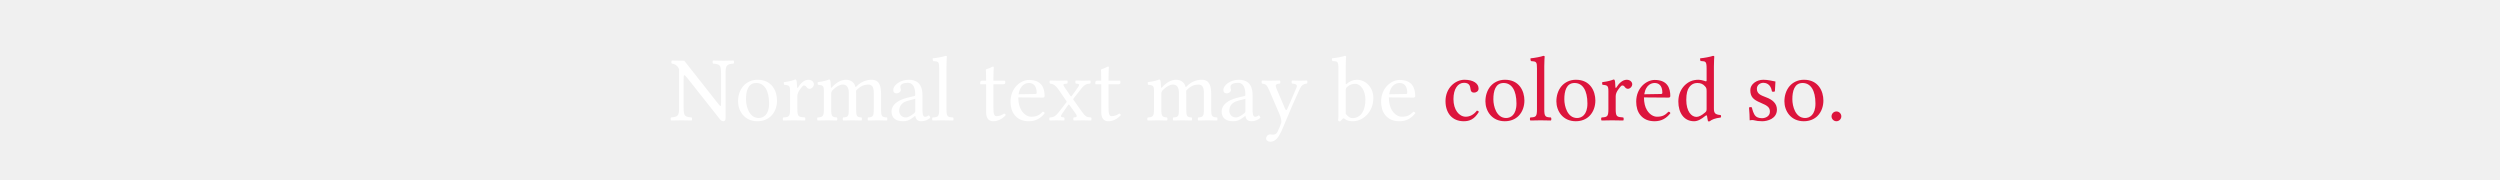
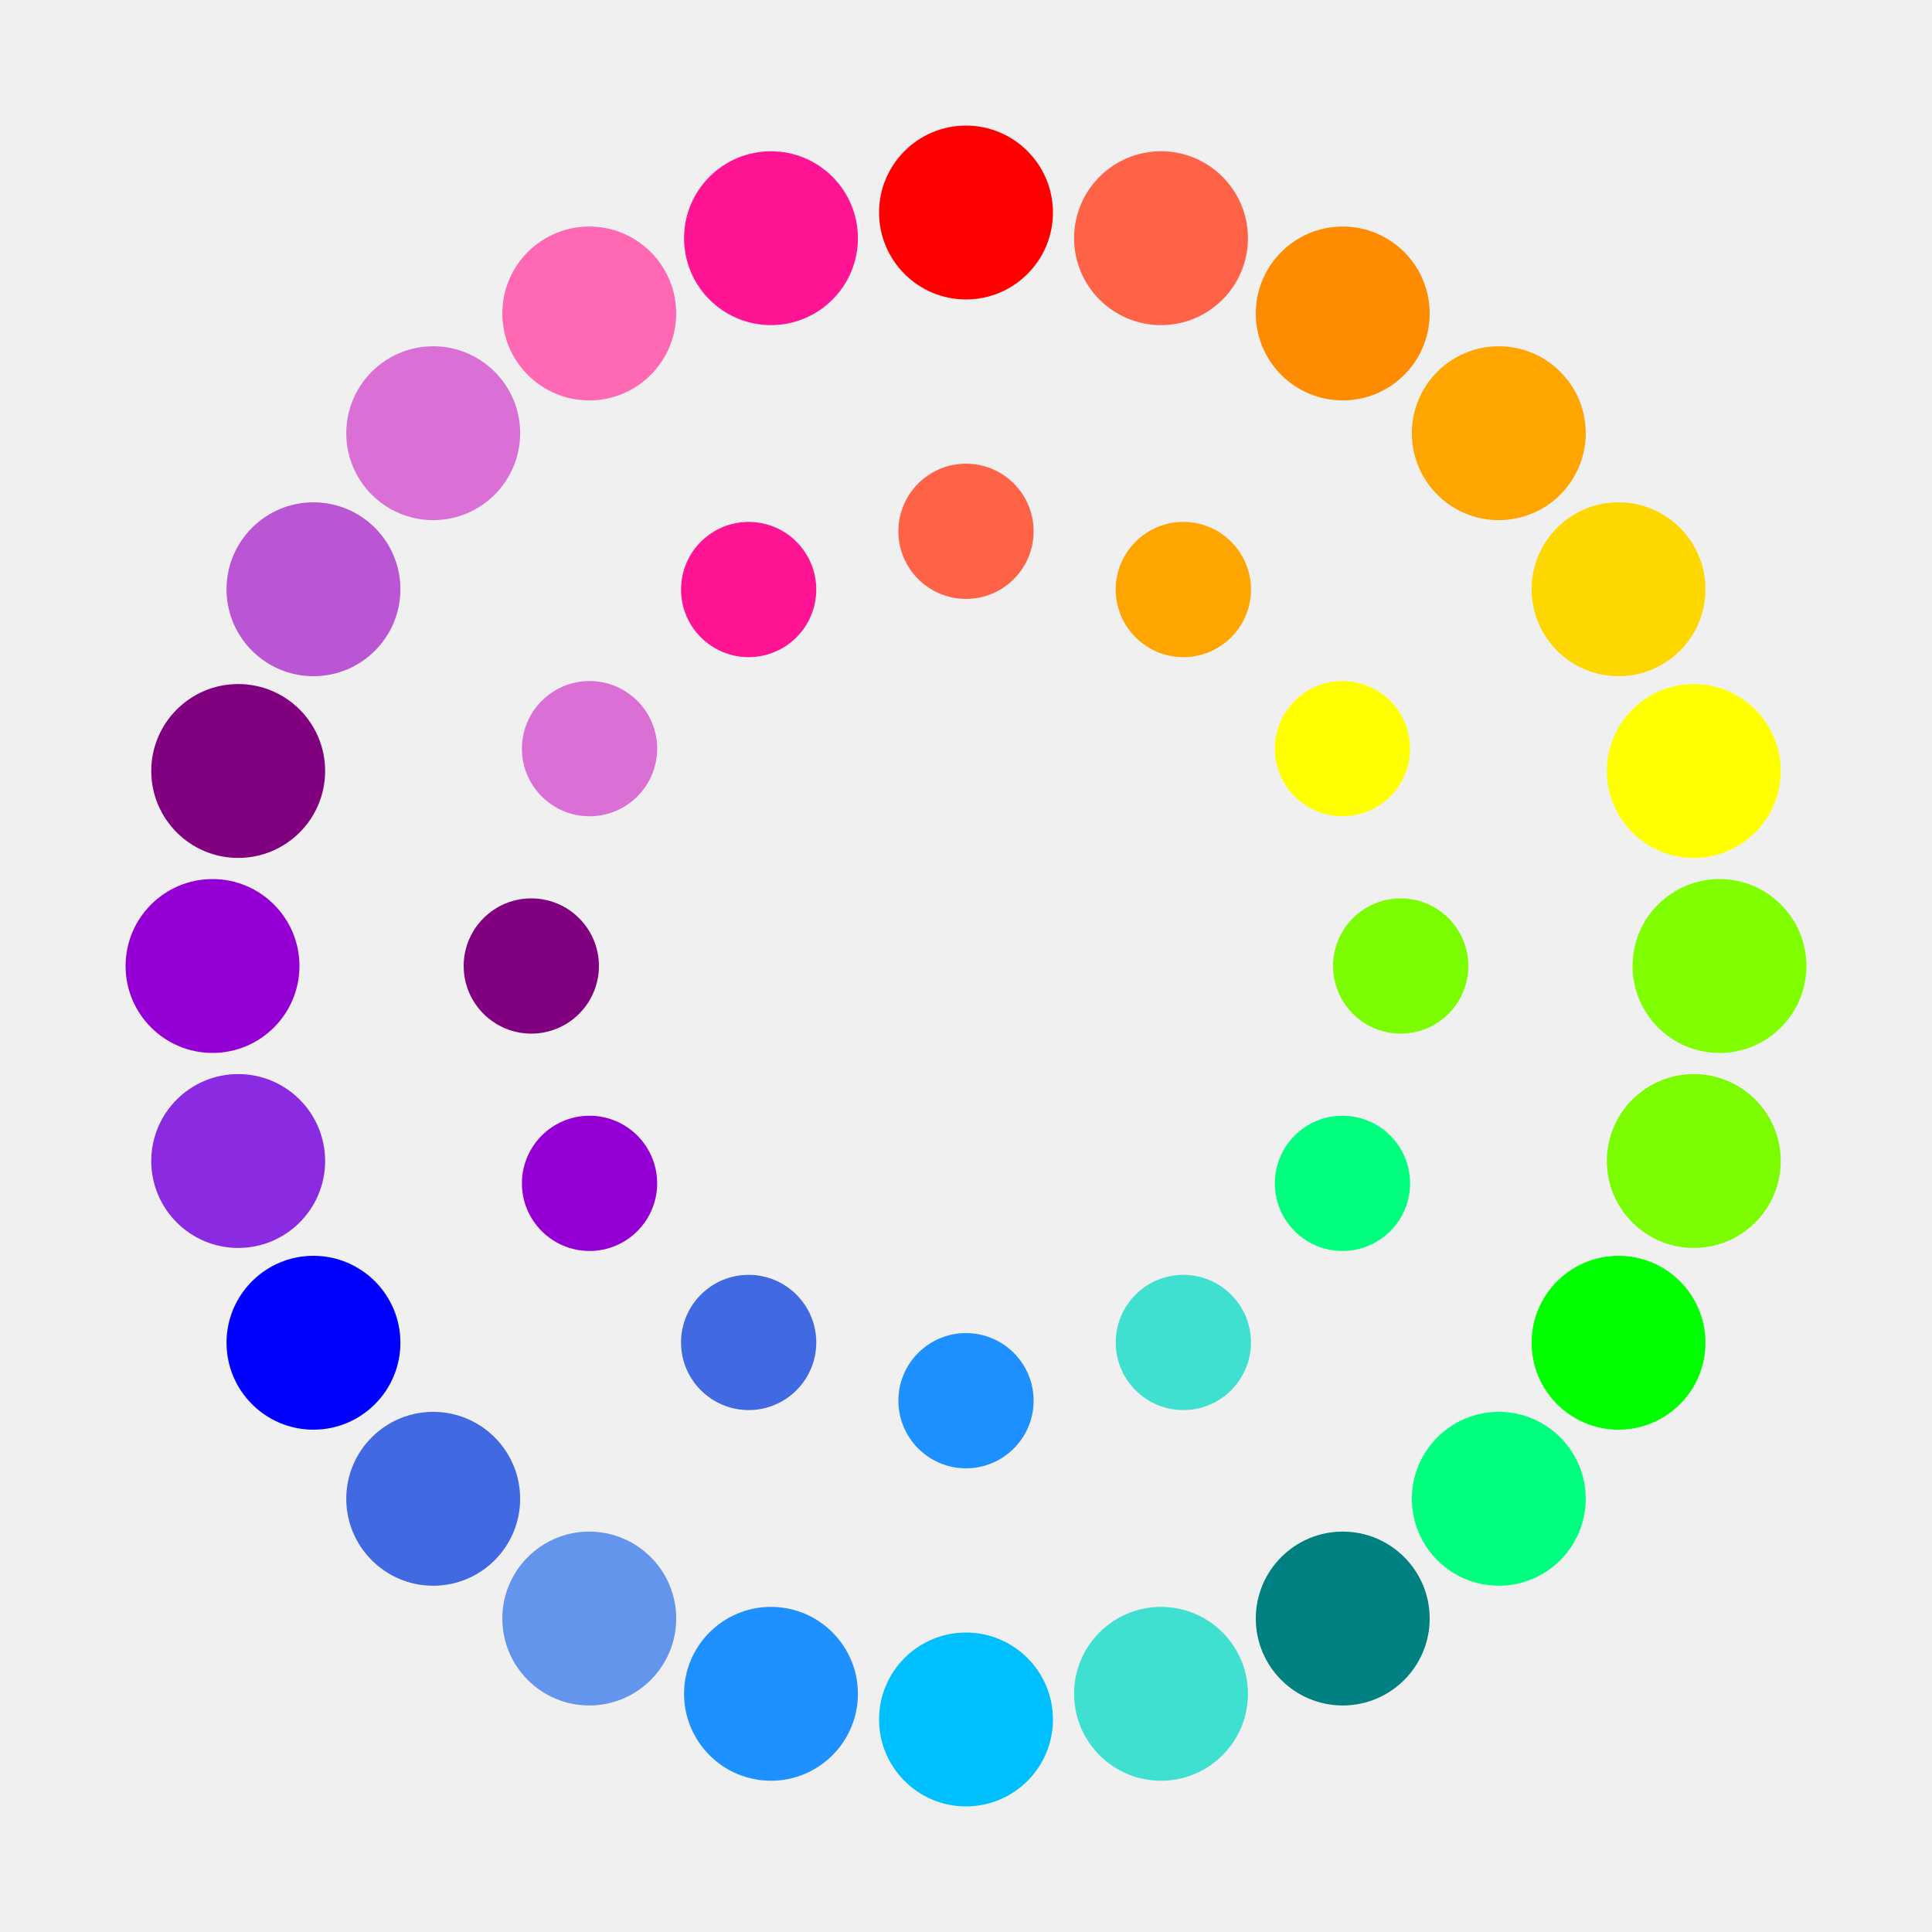
- <svg xmlns="http://www.w3.org/2000/svg" xmlns:xlink="http://www.w3.org/1999/xlink" class="typst-doc" viewBox="0 0 595.276 42.822" width="595.276pt" height="42.822pt">
+ <svg xmlns="http://www.w3.org/2000/svg" class="typst-doc" viewBox="0 0 200 200" width="200pt" height="200pt">
  <g>
-     <g class="typst-text" transform="matrix(1 0 0 -1 159.4558 28.64923)">
-       <use xlink:href="#g3049DC1DE11416FEA6F0DE49213C2AA1" x="0" y="0" fill="#ffffff" fill-rule="nonzero" />
-       <use xlink:href="#gA1E8EA699B4156E29FB311126F561FFC" x="15.378" y="0" fill="#ffffff" fill-rule="nonzero" />
-       <use xlink:href="#gB2D9FCBC754DE418ABBF5ABDDB902783" x="26.466" y="0" fill="#ffffff" fill-rule="nonzero" />
-       <use xlink:href="#gE8C23CE96A12B92B47FDD3E599432AF3" x="34.65" y="0" fill="#ffffff" fill-rule="nonzero" />
-       <use xlink:href="#gD02195CE5E852E1C52DA0722B2571301" x="52.03" y="0" fill="#ffffff" fill-rule="nonzero" />
-       <use xlink:href="#g11CBE535BEB93AE42B77E40446FF2936" x="62.084" y="0" fill="#ffffff" fill-rule="nonzero" />
-       <use xlink:href="#gEAA6A65F961586CB61A320EBA539712F" x="73.392" y="0" fill="#ffffff" fill-rule="nonzero" />
-       <use xlink:href="#gC21C7269A58BCF0EE187E6B5BF5527EF" x="80.344" y="0" fill="#ffffff" fill-rule="nonzero" />
-       <use xlink:href="#g53686F8248F91712EC0459806BB57011" x="90.024" y="0" fill="#ffffff" fill-rule="nonzero" />
-       <use xlink:href="#gEAA6A65F961586CB61A320EBA539712F" x="100.804" y="0" fill="#ffffff" fill-rule="nonzero" />
-       <use xlink:href="#gE8C23CE96A12B92B47FDD3E599432AF3" x="113.256" y="0" fill="#ffffff" fill-rule="nonzero" />
-       <use xlink:href="#gD02195CE5E852E1C52DA0722B2571301" x="130.636" y="0" fill="#ffffff" fill-rule="nonzero" />
-       <use xlink:href="#gC1497FE19A78C803E0B9AB6C295FC944" x="140.69" y="0" fill="#ffffff" fill-rule="nonzero" />
-       <use xlink:href="#g4603577AD5990605C208D8A0D0B84761" x="157.52" y="0" fill="#ffffff" fill-rule="nonzero" />
-       <use xlink:href="#gC21C7269A58BCF0EE187E6B5BF5527EF" x="168.586" y="0" fill="#ffffff" fill-rule="nonzero" />
-     </g>
-     <g class="typst-text" transform="matrix(1 0 0 -1 343.3758 28.64923)">
-       <use xlink:href="#g1F2D0BA4E4509A909EC4562D51FE17F5" x="0" y="0" fill="#dc143c" fill-rule="nonzero" />
-       <use xlink:href="#gA1E8EA699B4156E29FB311126F561FFC" x="9.416" y="0" fill="#dc143c" fill-rule="nonzero" />
-       <use xlink:href="#g11CBE535BEB93AE42B77E40446FF2936" x="20.504" y="0" fill="#dc143c" fill-rule="nonzero" />
-       <use xlink:href="#gA1E8EA699B4156E29FB311126F561FFC" x="26.312" y="0" fill="#dc143c" fill-rule="nonzero" />
-       <use xlink:href="#gB2D9FCBC754DE418ABBF5ABDDB902783" x="37.4" y="0" fill="#dc143c" fill-rule="nonzero" />
-       <use xlink:href="#gC21C7269A58BCF0EE187E6B5BF5527EF" x="45.408" y="0" fill="#dc143c" fill-rule="nonzero" />
-       <use xlink:href="#gF2DDBB707F46E50E89FDF98A1FBC423D" x="55.396" y="0" fill="#dc143c" fill-rule="nonzero" />
-       <use xlink:href="#g6D36E45F7BEEAFDD2B4B1E2659C8641A" x="72.028" y="0" fill="#dc143c" fill-rule="nonzero" />
-       <use xlink:href="#gA1E8EA699B4156E29FB311126F561FFC" x="80.608" y="0" fill="#dc143c" fill-rule="nonzero" />
-       <use xlink:href="#gF81A6452E787CF0D1F53EA3624FFA601" x="91.476" y="0" fill="#dc143c" fill-rule="nonzero" />
-     </g>
+     <path class="typst-shape" fill="#ff0000" fill-rule="nonzero" transform="matrix(1 0 0 1 91 13)" d="M 0 0m 0 9 c 0 -4.966 4.034 -9 9 -9 c 4.966 0 9 4.034 9 9 c 0 4.966 -4.034 9 -9 9 c -4.966 0 -9 -4.034 -9 -9 " />
+     <path class="typst-shape" fill="#ff6347" fill-rule="nonzero" transform="matrix(1 0 0 1 111.1879 15.65779)" d="M 0 0m 0 9 c 0 -4.966 4.034 -9 9 -9 c 4.966 0 9 4.034 9 9 c 0 4.966 -4.034 9 -9 9 c -4.966 0 -9 -4.034 -9 -9 " />
+     <path class="typst-shape" fill="#ff8c00" fill-rule="nonzero" transform="matrix(1 0 0 1 130 23.45002)" d="M 0 0m 0 9 c 0 -4.966 4.034 -9 9 -9 c 4.966 0 9 4.034 9 9 c 0 4.966 -4.034 9 -9 9 c -4.966 0 -9 -4.034 -9 -9 " />
+     <path class="typst-shape" fill="#ffa500" fill-rule="nonzero" transform="matrix(1 0 0 1 146.1543 35.84567)" d="M 0 0m 0 9 c 0 -4.966 4.034 -9 9 -9 c 4.966 0 9 4.034 9 9 c 0 4.966 -4.034 9 -9 9 c -4.966 0 -9 -4.034 -9 -9 " />
+     <path class="typst-shape" fill="#ffd700" fill-rule="nonzero" transform="matrix(1 0 0 1 158.55 52)" d="M 0 0m 0 9 c 0 -4.966 4.034 -9 9 -9 c 4.966 0 9 4.034 9 9 c 0 4.966 -4.034 9 -9 9 c -4.966 0 -9 -4.034 -9 -9 " />
+     <path class="typst-shape" fill="#ffff00" fill-rule="nonzero" transform="matrix(1 0 0 1 166.3422 70.81211)" d="M 0 0m 0 9 c 0 -4.966 4.034 -9 9 -9 c 4.966 0 9 4.034 9 9 c 0 4.966 -4.034 9 -9 9 c -4.966 0 -9 -4.034 -9 -9 " />
+     <path class="typst-shape" fill="#7fff00" fill-rule="nonzero" transform="matrix(1 0 0 1 169 91)" d="M 0 0m 0 9 c 0 -4.966 4.034 -9 9 -9 c 4.966 0 9 4.034 9 9 c 0 4.966 -4.034 9 -9 9 c -4.966 0 -9 -4.034 -9 -9 " />
+     <path class="typst-shape" fill="#7cfc00" fill-rule="nonzero" transform="matrix(1 0 0 1 166.3422 111.1879)" d="M 0 0m 0 9 c 0 -4.966 4.034 -9 9 -9 c 4.966 0 9 4.034 9 9 c 0 4.966 -4.034 9 -9 9 c -4.966 0 -9 -4.034 -9 -9 " />
+     <path class="typst-shape" fill="#00ff00" fill-rule="nonzero" transform="matrix(1 0 0 1 158.55 130)" d="M 0 0m 0 9 c 0 -4.966 4.034 -9 9 -9 c 4.966 0 9 4.034 9 9 c 0 4.966 -4.034 9 -9 9 c -4.966 0 -9 -4.034 -9 -9 " />
+     <path class="typst-shape" fill="#00ff7f" fill-rule="nonzero" transform="matrix(1 0 0 1 146.1543 146.1543)" d="M 0 0m 0 9 c 0 -4.966 4.034 -9 9 -9 c 4.966 0 9 4.034 9 9 c 0 4.966 -4.034 9 -9 9 c -4.966 0 -9 -4.034 -9 -9 " />
+     <path class="typst-shape" fill="#008080" fill-rule="nonzero" transform="matrix(1 0 0 1 130 158.55)" d="M 0 0m 0 9 c 0 -4.966 4.034 -9 9 -9 c 4.966 0 9 4.034 9 9 c 0 4.966 -4.034 9 -9 9 c -4.966 0 -9 -4.034 -9 -9 " />
+     <path class="typst-shape" fill="#40e0d0" fill-rule="nonzero" transform="matrix(1 0 0 1 111.1879 166.3422)" d="M 0 0m 0 9 c 0 -4.966 4.034 -9 9 -9 c 4.966 0 9 4.034 9 9 c 0 4.966 -4.034 9 -9 9 c -4.966 0 -9 -4.034 -9 -9 " />
+     <path class="typst-shape" fill="#00bfff" fill-rule="nonzero" transform="matrix(1 0 0 1 91 169)" d="M 0 0m 0 9 c 0 -4.966 4.034 -9 9 -9 c 4.966 0 9 4.034 9 9 c 0 4.966 -4.034 9 -9 9 c -4.966 0 -9 -4.034 -9 -9 " />
+     <path class="typst-shape" fill="#1e90ff" fill-rule="nonzero" transform="matrix(1 0 0 1 70.81211 166.3422)" d="M 0 0m 0 9 c 0 -4.966 4.034 -9 9 -9 c 4.966 0 9 4.034 9 9 c 0 4.966 -4.034 9 -9 9 c -4.966 0 -9 -4.034 -9 -9 " />
+     <path class="typst-shape" fill="#6495ed" fill-rule="nonzero" transform="matrix(1 0 0 1 52 158.55)" d="M 0 0m 0 9 c 0 -4.966 4.034 -9 9 -9 c 4.966 0 9 4.034 9 9 c 0 4.966 -4.034 9 -9 9 c -4.966 0 -9 -4.034 -9 -9 " />
+     <path class="typst-shape" fill="#4169e1" fill-rule="nonzero" transform="matrix(1 0 0 1 35.84567 146.1543)" d="M 0 0m 0 9 c 0 -4.966 4.034 -9 9 -9 c 4.966 0 9 4.034 9 9 c 0 4.966 -4.034 9 -9 9 c -4.966 0 -9 -4.034 -9 -9 " />
+     <path class="typst-shape" fill="#0000ff" fill-rule="nonzero" transform="matrix(1 0 0 1 23.45002 130)" d="M 0 0m 0 9 c 0 -4.966 4.034 -9 9 -9 c 4.966 0 9 4.034 9 9 c 0 4.966 -4.034 9 -9 9 c -4.966 0 -9 -4.034 -9 -9 " />
+     <path class="typst-shape" fill="#8a2be2" fill-rule="nonzero" transform="matrix(1 0 0 1 15.65779 111.1879)" d="M 0 0m 0 9 c 0 -4.966 4.034 -9 9 -9 c 4.966 0 9 4.034 9 9 c 0 4.966 -4.034 9 -9 9 c -4.966 0 -9 -4.034 -9 -9 " />
+     <path class="typst-shape" fill="#9400d3" fill-rule="nonzero" transform="matrix(1 0 0 1 13 91)" d="M 0 0m 0 9 c 0 -4.966 4.034 -9 9 -9 c 4.966 0 9 4.034 9 9 c 0 4.966 -4.034 9 -9 9 c -4.966 0 -9 -4.034 -9 -9 " />
+     <path class="typst-shape" fill="#800080" fill-rule="nonzero" transform="matrix(1 0 0 1 15.65779 70.81211)" d="M 0 0m 0 9 c 0 -4.966 4.034 -9 9 -9 c 4.966 0 9 4.034 9 9 c 0 4.966 -4.034 9 -9 9 c -4.966 0 -9 -4.034 -9 -9 " />
+     <path class="typst-shape" fill="#ba55d3" fill-rule="nonzero" transform="matrix(1 0 0 1 23.45002 52)" d="M 0 0m 0 9 c 0 -4.966 4.034 -9 9 -9 c 4.966 0 9 4.034 9 9 c 0 4.966 -4.034 9 -9 9 c -4.966 0 -9 -4.034 -9 -9 " />
+     <path class="typst-shape" fill="#da70d6" fill-rule="nonzero" transform="matrix(1 0 0 1 35.84567 35.84567)" d="M 0 0m 0 9 c 0 -4.966 4.034 -9 9 -9 c 4.966 0 9 4.034 9 9 c 0 4.966 -4.034 9 -9 9 c -4.966 0 -9 -4.034 -9 -9 " />
+     <path class="typst-shape" fill="#ff69b4" fill-rule="nonzero" transform="matrix(1 0 0 1 52 23.45002)" d="M 0 0m 0 9 c 0 -4.966 4.034 -9 9 -9 c 4.966 0 9 4.034 9 9 c 0 4.966 -4.034 9 -9 9 c -4.966 0 -9 -4.034 -9 -9 " />
+     <path class="typst-shape" fill="#ff1493" fill-rule="nonzero" transform="matrix(1 0 0 1 70.81211 15.65779)" d="M 0 0m 0 9 c 0 -4.966 4.034 -9 9 -9 c 4.966 0 9 4.034 9 9 c 0 4.966 -4.034 9 -9 9 c -4.966 0 -9 -4.034 -9 -9 " />
+     <path class="typst-shape" fill="#ff6347" fill-rule="nonzero" transform="matrix(1 0 0 1 93 48)" d="M 0 0m 0 7 c 0 -3.862 3.138 -7 7 -7 c 3.862 0 7 3.138 7 7 c 0 3.862 -3.138 7 -7 7 c -3.862 0 -7 -3.138 -7 -7 " />
+     <path class="typst-shape" fill="#ffa500" fill-rule="nonzero" transform="matrix(1 0 0 1 115.5 54.02886)" d="M 0 0m 0 7 c 0 -3.862 3.138 -7 7 -7 c 3.862 0 7 3.138 7 7 c 0 3.862 -3.138 7 -7 7 c -3.862 0 -7 -3.138 -7 -7 " />
+     <path class="typst-shape" fill="#ffff00" fill-rule="nonzero" transform="matrix(1 0 0 1 131.9711 70.5)" d="M 0 0m 0 7 c 0 -3.862 3.138 -7 7 -7 c 3.862 0 7 3.138 7 7 c 0 3.862 -3.138 7 -7 7 c -3.862 0 -7 -3.138 -7 -7 " />
+     <path class="typst-shape" fill="#7cfc00" fill-rule="nonzero" transform="matrix(1 0 0 1 138 93)" d="M 0 0m 0 7 c 0 -3.862 3.138 -7 7 -7 c 3.862 0 7 3.138 7 7 c 0 3.862 -3.138 7 -7 7 c -3.862 0 -7 -3.138 -7 -7 " />
+     <path class="typst-shape" fill="#00ff7f" fill-rule="nonzero" transform="matrix(1 0 0 1 131.9711 115.5)" d="M 0 0m 0 7 c 0 -3.862 3.138 -7 7 -7 c 3.862 0 7 3.138 7 7 c 0 3.862 -3.138 7 -7 7 c -3.862 0 -7 -3.138 -7 -7 " />
+     <path class="typst-shape" fill="#40e0d0" fill-rule="nonzero" transform="matrix(1 0 0 1 115.5 131.9711)" d="M 0 0m 0 7 c 0 -3.862 3.138 -7 7 -7 c 3.862 0 7 3.138 7 7 c 0 3.862 -3.138 7 -7 7 c -3.862 0 -7 -3.138 -7 -7 " />
+     <path class="typst-shape" fill="#1e90ff" fill-rule="nonzero" transform="matrix(1 0 0 1 93 138)" d="M 0 0m 0 7 c 0 -3.862 3.138 -7 7 -7 c 3.862 0 7 3.138 7 7 c 0 3.862 -3.138 7 -7 7 c -3.862 0 -7 -3.138 -7 -7 " />
+     <path class="typst-shape" fill="#4169e1" fill-rule="nonzero" transform="matrix(1 0 0 1 70.5 131.9711)" d="M 0 0m 0 7 c 0 -3.862 3.138 -7 7 -7 c 3.862 0 7 3.138 7 7 c 0 3.862 -3.138 7 -7 7 c -3.862 0 -7 -3.138 -7 -7 " />
+     <path class="typst-shape" fill="#9400d3" fill-rule="nonzero" transform="matrix(1 0 0 1 54.02886 115.5)" d="M 0 0m 0 7 c 0 -3.862 3.138 -7 7 -7 c 3.862 0 7 3.138 7 7 c 0 3.862 -3.138 7 -7 7 c -3.862 0 -7 -3.138 -7 -7 " />
+     <path class="typst-shape" fill="#800080" fill-rule="nonzero" transform="matrix(1 0 0 1 48 93)" d="M 0 0m 0 7 c 0 -3.862 3.138 -7 7 -7 c 3.862 0 7 3.138 7 7 c 0 3.862 -3.138 7 -7 7 c -3.862 0 -7 -3.138 -7 -7 " />
+     <path class="typst-shape" fill="#da70d6" fill-rule="nonzero" transform="matrix(1 0 0 1 54.02886 70.5)" d="M 0 0m 0 7 c 0 -3.862 3.138 -7 7 -7 c 3.862 0 7 3.138 7 7 c 0 3.862 -3.138 7 -7 7 c -3.862 0 -7 -3.138 -7 -7 " />
+     <path class="typst-shape" fill="#ff1493" fill-rule="nonzero" transform="matrix(1 0 0 1 70.5 54.02886)" d="M 0 0m 0 7 c 0 -3.862 3.138 -7 7 -7 c 3.862 0 7 3.138 7 7 c 0 3.862 -3.138 7 -7 7 c -3.862 0 -7 -3.138 -7 -7 " />
  </g>
-   <defs id="glyph">
-     <symbol id="g3049DC1DE11416FEA6F0DE49213C2AA1" overflow="visible">
-       <path d="M 0 0m 12.232 11.264 v -7.194 c 0 -0.418 0 -0.66 -0.154 -0.66 c -0.088 0 -0.418 0.396 -1.056 1.21 l -7.546 9.57 l -2.97 0.044 c -0.132 -0.132 -0.132 -0.594 0 -0.726 c 0.946 -0.066 1.606 -0.836 1.738 -1.408 v -9.174 c 0 -1.958 -0.374 -2.09 -1.914 -2.244 c -0.132 -0.132 -0.132 -0.594 0 -0.726 c 0.946 0.022 1.936 0.044 2.464 0.044 c 0.506 0 1.518 -0.022 2.442 -0.044 c 0.132 0.132 0.132 0.594 0 0.726 c -1.54 0.154 -1.914 0.242 -1.914 2.244 v 6.732 c 0 0.748 0 1.078 0.176 1.078 c 0.132 0 0.374 -0.242 0.748 -0.726 l 7.678 -9.702 c 0.242 -0.33 0.528 -0.528 0.88 -0.528 c 0.308 0 0.506 0.264 0.506 0.682 v 10.802 c 0 1.958 0.374 2.09 1.914 2.244 c 0.132 0.132 0.132 0.594 0 0.726 c -0.902 -0.022 -1.936 -0.044 -2.464 -0.044 c -0.462 0 -1.474 0.022 -2.442 0.044 c -0.132 -0.132 -0.132 -0.594 0 -0.726 c 1.54 -0.154 1.914 -0.242 1.914 -2.244 Z " />
-     </symbol>
-     <symbol id="gA1E8EA699B4156E29FB311126F561FFC" overflow="visible">
-       <path d="M 0 0m 0.902 4.51 c 0 -2.244 1.496 -4.73 4.62 -4.73 c 1.408 0 2.486 0.506 3.234 1.232 c 0.99 0.968 1.43 2.354 1.43 3.696 c 0 2.288 -1.254 4.95 -4.62 4.95 c -1.452 0 -2.64 -0.594 -3.454 -1.54 c -0.792 -0.946 -1.21 -2.222 -1.21 -3.608 Z m 4.334 4.378 c 1.892 0 3.058 -1.716 3.058 -4.884 c 0 -2.772 -1.43 -3.454 -2.464 -3.454 c -2.288 0 -3.036 2.772 -3.036 4.466 c 0 1.914 0.462 3.872 2.442 3.872 Z " />
-     </symbol>
-     <symbol id="gB2D9FCBC754DE418ABBF5ABDDB902783" overflow="visible">
-       <path d="M 0 0m 3.872 7.876 c -0.044 0.88 -0.066 1.452 -0.176 1.672 c -0.044 0.11 -0.088 0.176 -0.264 0.176 c -0.616 -0.242 -1.188 -0.44 -2.706 -0.638 c -0.044 -0.132 0 -0.484 0.044 -0.616 c 1.188 -0.11 1.43 -0.22 1.43 -1.496 v -4.29 c 0 -1.826 -0.264 -1.914 -1.628 -2.002 c -0.132 -0.132 -0.132 -0.594 0 -0.726 c 0.77 0.022 1.628 0.044 2.508 0.044 c 0.88 0 1.892 -0.022 2.662 -0.044 c 0.132 0.132 0.132 0.594 0 0.726 c -1.54 0.11 -1.804 0.176 -1.804 2.002 v 3.058 c 0 0.572 0.264 1.078 0.528 1.474 c 0.242 0.352 0.748 1.078 1.012 1.078 c 0.198 0 0.396 -0.044 0.572 -0.286 c 0.154 -0.22 0.418 -0.506 0.792 -0.506 c 0.528 0 1.034 0.55 1.034 1.1 c 0 0.418 -0.396 1.056 -1.32 1.056 c -1.034 0 -1.936 -0.968 -2.442 -1.826 c -0.132 -0.242 -0.242 -0.066 -0.242 0.044 Z " />
-     </symbol>
-     <symbol id="gE8C23CE96A12B92B47FDD3E599432AF3" overflow="visible">
-       <path d="M 0 0m 3.74 7.876 c -0.022 0.66 -0.066 1.452 -0.176 1.672 c -0.044 0.11 -0.088 0.176 -0.264 0.176 c -0.616 -0.242 -1.188 -0.44 -2.706 -0.638 c -0.044 -0.132 0 -0.484 0.044 -0.616 c 1.188 -0.11 1.43 -0.22 1.43 -1.496 v -4.29 c 0 -1.804 -0.286 -1.914 -1.496 -2.002 c -0.132 -0.132 -0.132 -0.594 0 -0.726 c 0.66 0.022 1.496 0.044 2.376 0.044 c 0.88 0 1.562 -0.022 2.222 -0.044 c 0.132 0.132 0.132 0.594 0 0.726 c -1.122 0.11 -1.364 0.198 -1.364 2.002 v 3.608 c 0 0.462 0.198 0.726 0.374 0.924 c 0.88 0.858 1.694 1.298 2.376 1.298 c 0.836 0 1.452 -0.528 1.452 -2.002 v -3.828 c 0 -1.804 -0.176 -1.914 -1.364 -2.002 c -0.11 -0.132 -0.11 -0.594 0 -0.726 c 0.55 0.022 1.364 0.044 2.244 0.044 c 0.88 0 1.606 -0.022 2.156 -0.044 c 0.11 0.132 0.11 0.594 0 0.726 c -1.1 0.088 -1.298 0.198 -1.298 2.002 v 3.498 c 0 0.308 0 0.616 -0.022 0.88 c 1.056 1.166 2.046 1.452 2.904 1.452 c 0.836 0 1.32 -0.484 1.32 -1.958 v -3.872 c 0 -1.804 -0.22 -1.914 -1.364 -2.002 c -0.11 -0.132 -0.11 -0.594 0 -0.726 c 0.55 0.022 1.364 0.044 2.244 0.044 c 0.88 0 1.65 -0.022 2.266 -0.044 c 0.11 0.132 0.11 0.594 0 0.726 c -1.21 0.088 -1.408 0.198 -1.408 2.002 v 3.476 c 0 1.958 -0.33 3.498 -2.266 3.498 c -1.122 0 -2.486 -0.418 -3.63 -1.628 c -0.066 -0.066 -0.198 -0.176 -0.242 0.022 c -0.198 0.902 -1.056 1.606 -2.2 1.606 c -1.276 0 -2.42 -0.748 -3.344 -1.782 c -0.11 -0.11 -0.242 -0.264 -0.264 0 Z " />
-     </symbol>
-     <symbol id="gD02195CE5E852E1C52DA0722B2571301" overflow="visible">
-       <path d="M 0 0m 6.446 1.056 c 0.132 -0.682 0.374 -1.276 1.474 -1.276 c 0.836 0 1.628 0.374 2.09 0.814 c -0.044 0.264 -0.132 0.462 -0.374 0.594 c -0.154 -0.132 -0.528 -0.352 -0.814 -0.352 c -0.638 0 -0.66 0.858 -0.66 1.87 v 3.234 c 0 3.124 -1.716 3.718 -3.322 3.718 c -1.804 0 -3.63 -1.188 -3.63 -2.442 c 0 -0.528 0.264 -0.792 0.77 -0.792 c 0.638 0 1.034 0.462 1.034 0.748 c 0 0.154 -0.022 0.308 -0.066 0.396 c -0.022 0.066 -0.044 0.198 -0.044 0.44 c 0 0.682 0.924 0.924 1.76 0.924 c 0.748 0 1.782 -0.374 1.782 -2.86 c 0 -0.154 -0.066 -0.242 -0.132 -0.264 l -1.892 -0.462 c -2.112 -0.528 -3.63 -1.694 -3.63 -3.19 c 0 -1.804 1.232 -2.376 2.772 -2.376 c 0.77 0 1.43 0.176 2.398 0.924 l 0.44 0.352 Z m 0 4.07 v -2.904 c 0 -0.286 -0.132 -0.44 -0.308 -0.572 c -0.572 -0.462 -1.32 -0.968 -1.936 -0.968 c -1.1 0 -1.584 0.88 -1.584 1.562 c 0 0.99 0.462 2.002 2.09 2.42 Z " />
-     </symbol>
-     <symbol id="g11CBE535BEB93AE42B77E40446FF2936" overflow="visible">
-       <path d="M 0 0m 2.09 2.684 c 0 -1.826 -0.242 -1.936 -1.584 -2.002 c -0.132 -0.132 -0.132 -0.594 0 -0.726 c 0.77 0.022 1.584 0.044 2.464 0.044 c 0.88 0 1.716 -0.022 2.442 -0.044 c 0.132 0.132 0.132 0.594 0 0.726 c -1.342 0.066 -1.584 0.176 -1.584 2.002 v 10.142 c 0 1.43 0.088 2.31 0.088 2.31 c 0 0.154 -0.088 0.22 -0.286 0.22 c -0.55 -0.22 -2.2 -0.528 -3.08 -0.594 c -0.044 -0.176 0 -0.528 0.132 -0.66 c 1.276 -0.088 1.408 -0.154 1.408 -1.804 Z " />
-     </symbol>
-     <symbol id="gEAA6A65F961586CB61A320EBA539712F" overflow="visible">
-       <path d="M 0 0m 0.946 9.438 c -0.308 0 -0.396 -0.264 -0.396 -0.44 v -0.286 c 0 -0.11 0.022 -0.132 0.11 -0.132 h 1.298 v -6.622 c 0 -1.562 0.682 -2.178 1.694 -2.178 c 1.012 0 2.112 0.484 2.97 1.452 c -0.044 0.22 -0.176 0.352 -0.396 0.374 c -0.572 -0.44 -1.232 -0.616 -1.804 -0.616 c -0.594 0 -0.726 0.66 -0.726 2.024 v 5.566 h 2.288 c 0.22 0 0.528 0.088 0.528 0.286 v 0.44 c 0 0.088 -0.066 0.132 -0.176 0.132 h -2.64 v 0.858 c 0 1.43 0.088 2.31 0.088 2.31 c 0 0.132 -0.066 0.198 -0.176 0.198 c -0.088 0 -0.286 -0.088 -0.484 -0.198 c -0.242 -0.132 -0.462 -0.242 -0.748 -0.308 c -0.264 -0.088 -0.484 -0.154 -0.484 -0.308 c 0 -0.264 0.066 -0.11 0.066 -2.552 Z " />
-     </symbol>
-     <symbol id="gC21C7269A58BCF0EE187E6B5BF5527EF" overflow="visible">
-       <path d="M 0 0m 8.492 2.046 c -0.814 -0.836 -1.452 -1.188 -2.728 -1.188 c -0.792 0 -1.716 0.462 -2.398 1.584 c -0.44 0.726 -0.704 1.738 -0.704 3.014 l 5.852 -0.044 c 0.264 0 0.418 0.132 0.418 0.374 c 0 1.848 -0.66 3.828 -3.718 3.828 c -1.914 0 -4.4 -1.826 -4.4 -5.17 c 0 -1.232 0.308 -2.42 1.034 -3.256 c 0.748 -0.88 1.782 -1.408 3.366 -1.408 c 1.672 0 2.86 0.77 3.74 1.914 c -0.066 0.22 -0.198 0.33 -0.462 0.352 Z m -5.764 4.158 c 0.418 2.486 1.958 2.684 2.486 2.684 c 0.836 0 1.826 -0.462 1.826 -2.31 c 0 -0.198 -0.088 -0.308 -0.33 -0.308 Z " />
-     </symbol>
-     <symbol id="g53686F8248F91712EC0459806BB57011" overflow="visible">
-       <path d="M 0 0m 4.004 7.876 c -0.506 0.748 -0.352 0.77 0.638 0.88 c 0.132 0.132 0.132 0.594 0 0.726 c -0.594 -0.022 -1.562 -0.044 -2.222 -0.044 c -0.66 0 -1.32 0.022 -1.892 0.044 c -0.132 -0.132 -0.132 -0.594 0 -0.726 c 0.748 -0.066 1.364 -0.44 1.98 -1.342 l 1.914 -2.794 c 0.11 -0.154 0.11 -0.22 0.022 -0.33 l -1.848 -2.376 c -0.88 -1.122 -1.364 -1.188 -2.134 -1.232 c -0.132 -0.132 -0.132 -0.594 0 -0.726 c 0.44 0.022 0.924 0.044 1.584 0.044 c 0.66 0 1.276 -0.022 1.848 -0.044 c 0.132 0.132 0.132 0.594 0 0.726 c -0.792 0.088 -0.968 0.176 -0.484 0.88 l 1.386 2.002 c 0.176 0.264 0.264 0.242 0.396 0.044 l 1.276 -1.76 c 0.77 -1.056 0.418 -1.1 -0.286 -1.166 c -0.132 -0.132 -0.132 -0.594 0 -0.726 c 0.66 0.022 1.386 0.044 2.178 0.044 c 0.836 0 1.43 -0.022 1.958 -0.044 c 0.132 0.132 0.132 0.594 0 0.726 c -0.99 0.066 -1.32 0.132 -2.2 1.386 l -1.98 2.794 c -0.088 0.132 -0.11 0.198 0 0.33 l 1.848 2.354 c 0.814 1.034 1.342 1.144 2.134 1.21 c 0.132 0.132 0.132 0.594 0 0.726 c -0.44 -0.022 -0.946 -0.044 -1.606 -0.044 c -0.66 0 -1.276 0.022 -1.848 0.044 c -0.132 -0.132 -0.132 -0.594 0 -0.726 c 0.814 -0.088 1.056 -0.154 0.528 -0.902 l -1.43 -2.002 c -0.154 -0.22 -0.242 -0.198 -0.418 0.044 Z " />
-     </symbol>
-     <symbol id="gC1497FE19A78C803E0B9AB6C295FC944" overflow="visible">
-       <path d="M 0 0m 4.488 -3.52 c 0.352 0.616 0.638 1.232 0.902 1.892 c 1.76 4.246 2.75 6.512 3.894 8.976 c 0.44 0.924 0.748 1.276 1.782 1.408 c 0.132 0.132 0.132 0.594 0 0.726 c -0.44 -0.022 -0.946 -0.044 -1.562 -0.044 c -0.66 0 -1.342 0.022 -2.002 0.044 c -0.132 -0.132 -0.132 -0.594 0 -0.726 c 0.704 -0.066 1.408 -0.198 1.056 -0.99 l -2.178 -5.038 c -0.154 -0.352 -0.352 -0.418 -0.528 0.022 l -1.958 4.576 c -0.396 0.924 -0.506 1.342 0.726 1.43 c 0.132 0.132 0.132 0.594 0 0.726 c -0.814 -0.022 -1.694 -0.044 -2.486 -0.044 c -0.748 0 -1.342 0.022 -1.782 0.044 c -0.132 -0.132 -0.132 -0.594 0 -0.726 c 0.88 -0.11 1.166 -0.308 1.738 -1.65 l 2.486 -5.786 c 0.198 -0.44 0.528 -1.452 0.308 -2.068 c -0.264 -0.726 -0.528 -1.342 -0.858 -2.024 c -0.242 -0.44 -0.55 -0.638 -1.1 -0.638 c -0.308 0 -0.396 0.066 -0.638 0.066 c -0.638 0 -0.968 -0.66 -0.968 -0.946 c 0 -0.462 0.44 -0.814 1.034 -0.814 c 0.462 0 1.342 0.176 2.134 1.584 Z " />
-     </symbol>
-     <symbol id="g4603577AD5990605C208D8A0D0B84761" overflow="visible">
-       <path d="M 0 0m 3.674 8.668 c -0.132 -0.132 -0.22 -0.088 -0.22 0.11 v 4.048 c 0 1.43 0.088 2.31 0.088 2.31 c 0 0.154 -0.088 0.22 -0.286 0.22 c -0.55 -0.22 -2.2 -0.528 -3.08 -0.594 c -0.044 -0.176 0 -0.528 0.132 -0.66 c 0.066 0 0.132 0 0.198 0 c 0.968 -0.066 1.21 -0.066 1.21 -1.804 v -10.736 c 0 -0.858 -0.022 -1.254 -0.088 -1.562 c 0.11 -0.176 0.22 -0.264 0.484 -0.264 c 0.132 0.132 0.352 0.33 0.528 0.528 c 0.22 0.264 0.352 0.264 0.594 0.066 c 0.506 -0.418 1.166 -0.55 1.936 -0.55 c 2.244 0 4.862 2.046 4.862 5.544 c 0 2.684 -1.98 4.334 -3.894 4.334 c -0.946 0 -1.782 -0.374 -2.464 -0.99 Z m 0.154 -0.682 c 0.572 0.506 1.232 0.704 1.87 0.704 c 1.342 0 2.442 -1.628 2.442 -3.762 c 0 -2.508 -1.012 -4.4 -3.102 -4.4 c -0.682 0 -1.144 0.484 -1.584 1.034 v 5.5 c 0 0.462 0.088 0.682 0.374 0.924 Z " />
-     </symbol>
-     <symbol id="g1F2D0BA4E4509A909EC4562D51FE17F5" overflow="visible">
-       <path d="M 0 0m 8.756 2.002 c -0.088 0.198 -0.264 0.286 -0.462 0.308 c -0.748 -0.968 -1.694 -1.452 -2.64 -1.452 c -1.606 0 -2.948 1.628 -2.948 4.202 c 0 2.42 1.056 3.872 2.508 3.872 c 1.298 0 1.474 -0.77 1.562 -1.54 c 0.066 -0.594 0.374 -0.792 0.836 -0.792 c 0.462 0 1.078 0.286 1.078 0.968 c 0 1.21 -1.254 2.09 -3.366 2.09 c -2.178 0 -4.51 -1.958 -4.51 -5.082 c 0 -2.838 1.584 -4.796 4.356 -4.796 c 1.32 0 2.486 0.418 3.586 2.222 Z " />
-     </symbol>
-     <symbol id="gF2DDBB707F46E50E89FDF98A1FBC423D" overflow="visible">
-       <path d="M 0 0m 7.348 1.1 c 0.11 0.088 0.308 0.132 0.33 -0.022 c 0.066 -0.528 0.242 -1.298 0.242 -1.298 c 0.176 -0.066 0.286 -0.044 0.418 0 c 0.484 0.396 1.254 0.726 2.596 0.88 c 0.132 0.132 0.132 0.462 0 0.594 c -1.408 0.11 -1.606 0.528 -1.606 1.606 v 9.966 c 0 1.43 0.088 2.31 0.088 2.31 c 0 0.154 -0.088 0.22 -0.286 0.22 c -0.55 -0.22 -2.2 -0.528 -3.08 -0.594 c -0.044 -0.176 0 -0.528 0.132 -0.66 c 0.066 0 0.132 0 0.198 0 c 0.968 -0.066 1.21 -0.066 1.21 -1.804 v -2.816 c 0 -0.154 -0.044 -0.198 -0.198 -0.198 c -0.088 0 -0.99 0.374 -1.716 0.374 c -1.452 0 -2.42 -0.484 -3.3 -1.32 c -0.946 -0.946 -1.518 -2.244 -1.518 -3.872 c 0 -2.706 1.364 -4.686 3.74 -4.686 c 0.858 0 1.672 0.44 2.75 1.32 Z m 0.242 1.628 c 0 -0.418 -0.044 -0.594 -0.352 -0.858 c -0.814 -0.704 -1.518 -1.056 -2.068 -1.056 c -1.188 0 -2.42 1.298 -2.42 4.048 c 0 1.584 0.308 2.464 0.638 2.926 c 0.682 1.034 1.606 1.1 2.046 1.1 c 0.792 0 1.342 -0.286 1.782 -0.792 c 0.308 -0.352 0.374 -0.506 0.374 -1.188 Z " />
-     </symbol>
-     <symbol id="g6D36E45F7BEEAFDD2B4B1E2659C8641A" overflow="visible">
-       <path d="M 0 0m 1.056 3.036 c 0.088 -1.078 0.154 -2.112 0.154 -3.036 c 0.22 0.044 0.44 0.066 0.55 0.066 c 0.154 0 0.286 0 0.44 -0.044 c 0.594 -0.154 1.188 -0.242 2.002 -0.242 c 1.232 0 3.498 0.594 3.498 2.772 c 0 1.496 -1.078 2.376 -2.574 2.926 c -1.32 0.506 -2.2 0.836 -2.2 2.046 c 0 0.902 0.792 1.408 1.54 1.408 c 0.484 0 1.76 -0.176 2.046 -2.046 c 0.132 -0.132 0.572 -0.11 0.704 0.022 c 0.066 0.792 0.11 1.606 0.132 2.332 c -0.682 0.11 -1.738 0.418 -2.882 0.418 c -1.628 0 -3.102 -1.056 -3.102 -2.464 c 0 -1.606 0.726 -2.288 2.42 -2.992 c 1.826 -0.748 2.244 -1.21 2.244 -2.156 c 0 -1.078 -1.056 -1.54 -1.87 -1.54 c -0.858 0 -1.342 0.286 -1.562 0.528 c -0.484 0.506 -0.726 1.474 -0.858 2.024 c -0.132 0.132 -0.55 0.11 -0.682 -0.022 Z " />
-     </symbol>
-     <symbol id="gF81A6452E787CF0D1F53EA3624FFA601" overflow="visible">
-       <path d="M 0 0m 1.254 0.946 c 0 -0.638 0.528 -1.166 1.166 -1.166 c 0.638 0 1.166 0.528 1.166 1.166 c 0 0.638 -0.528 1.166 -1.166 1.166 c -0.638 0 -1.166 -0.528 -1.166 -1.166 Z " />
-     </symbol>
-   </defs>
</svg>
